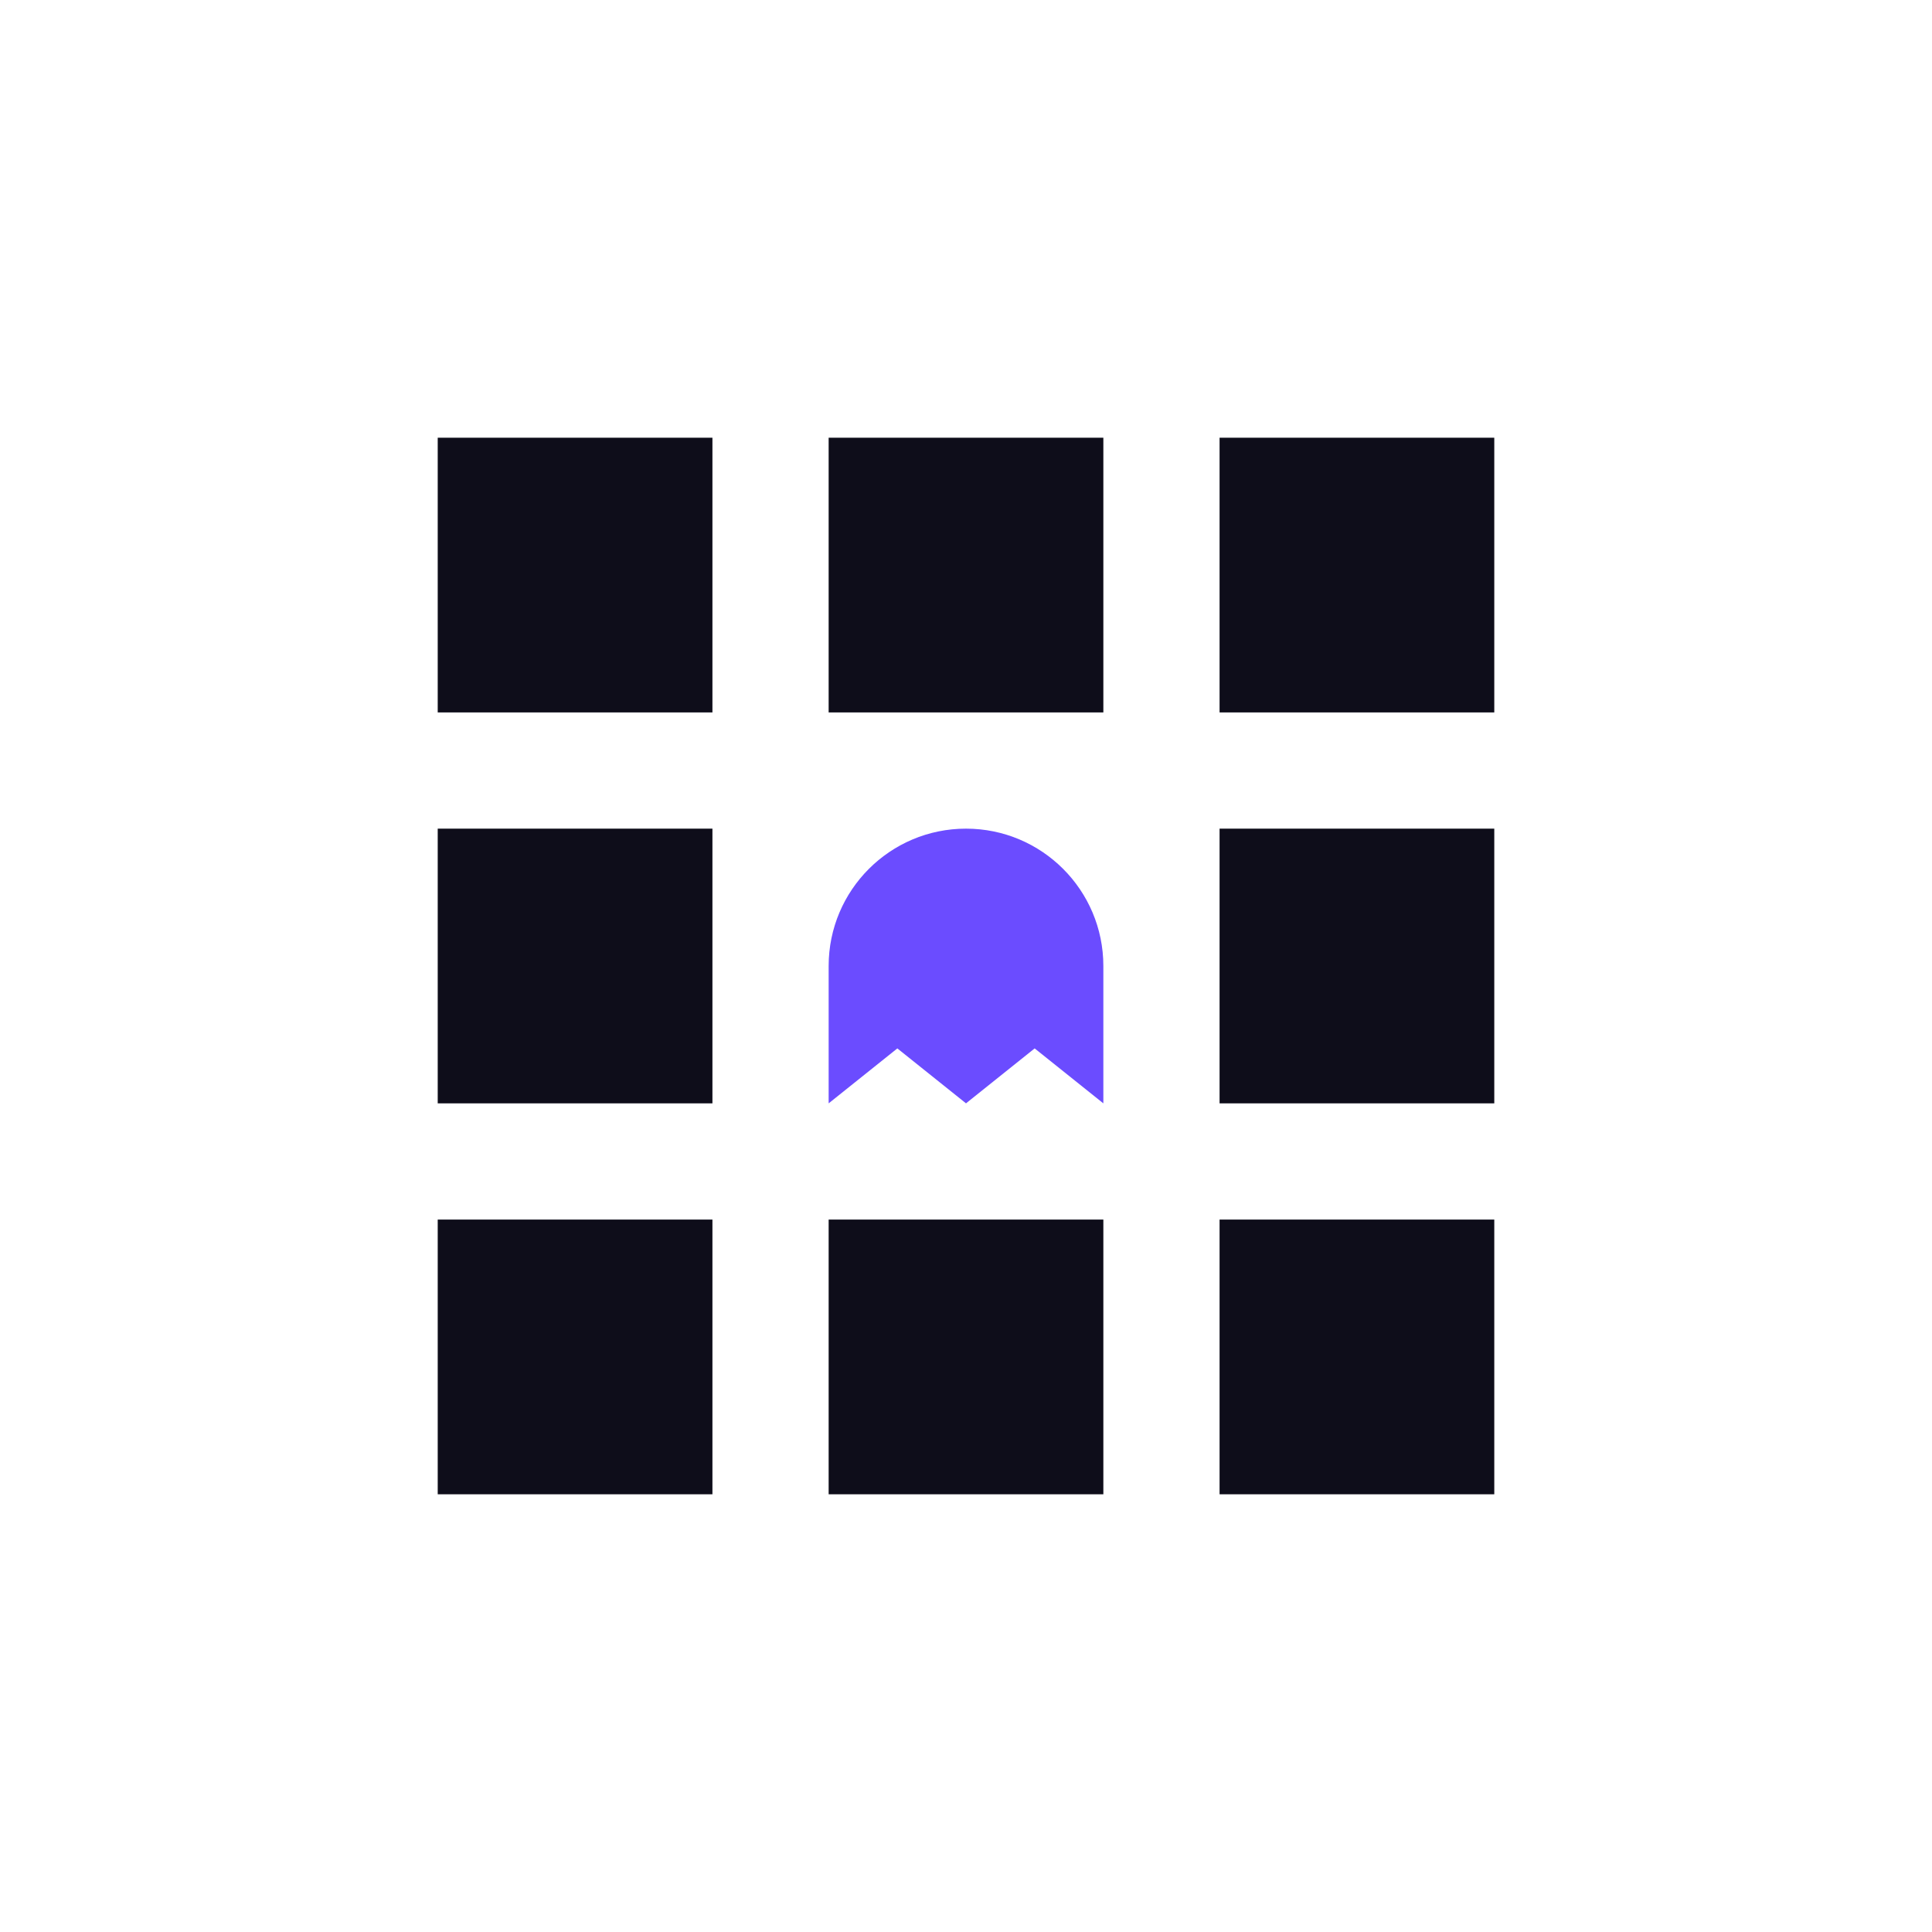
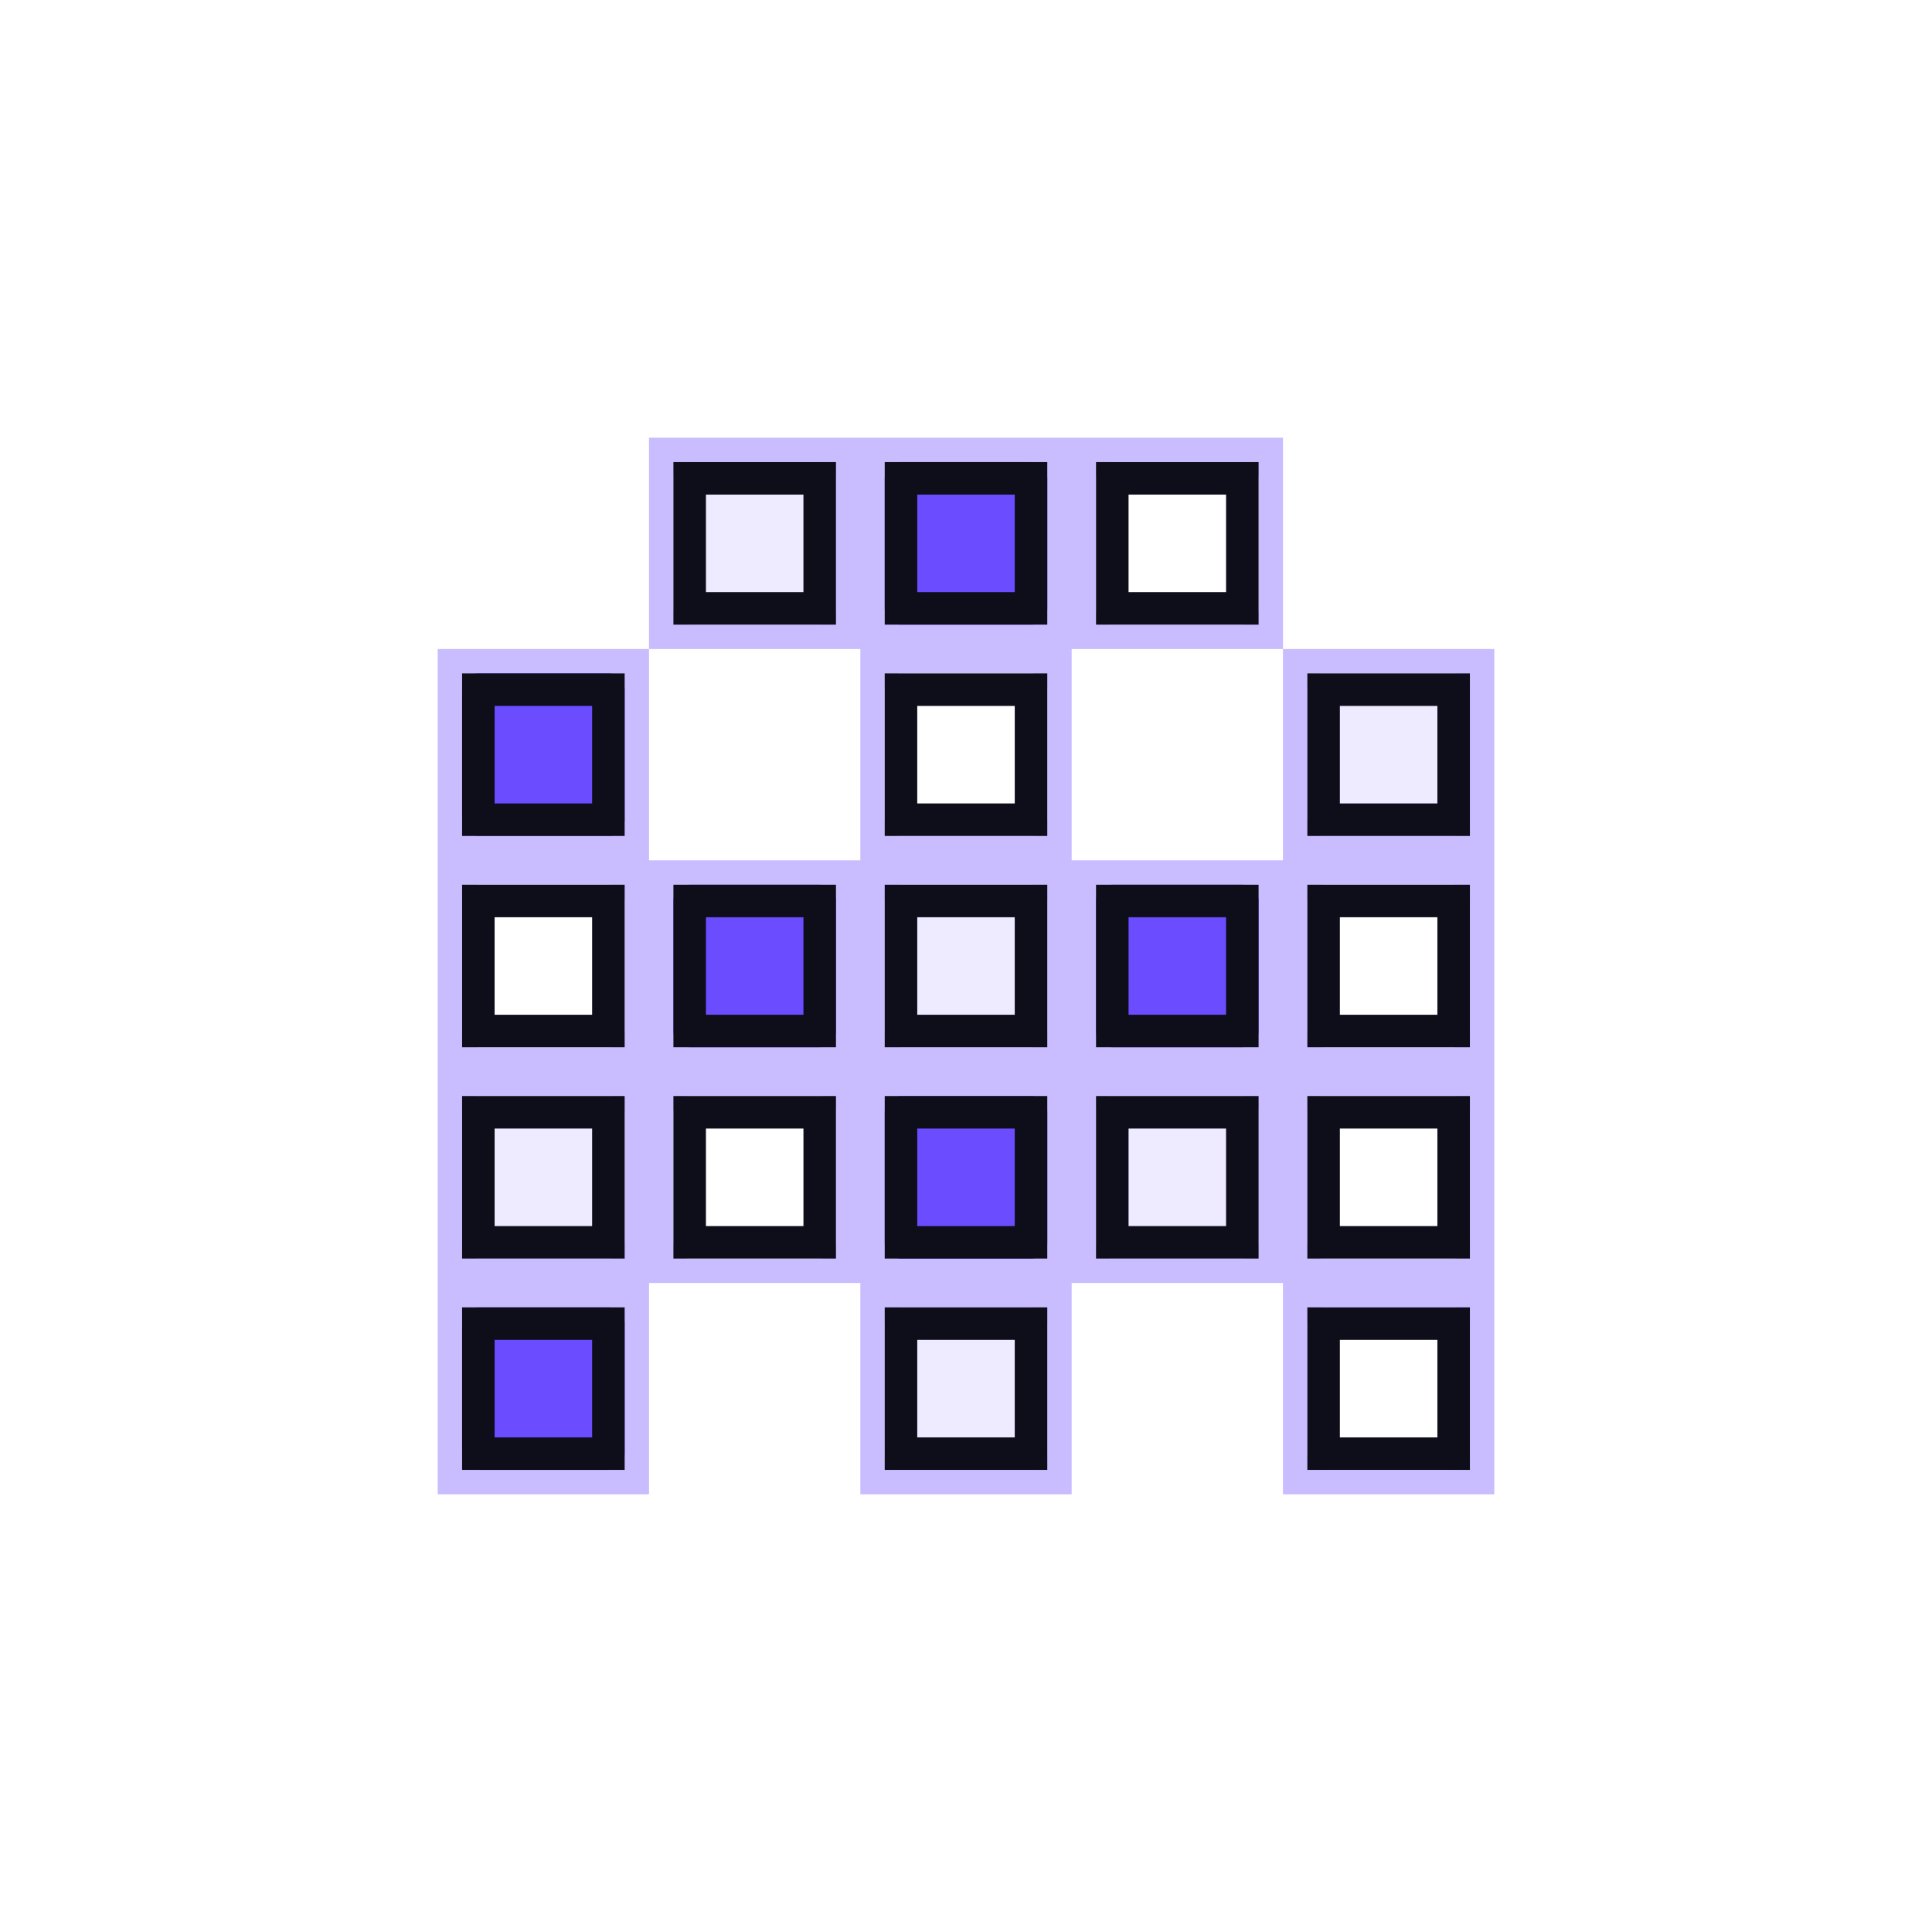
<svg xmlns="http://www.w3.org/2000/svg" viewBox="0 0 1024 1024" width="1024" height="1024">
  <rect width="1024" height="1024" fill="#FFFFFF" />
-   <g transform="translate(232 232) scale(5.6)">
-     <g fill="#0E0D1A">
-       <rect x="0" y="0" width="26" height="26" />
-       <rect x="37" y="0" width="26" height="26" />
-       <rect x="74" y="0" width="26" height="26" />
-       <rect x="0" y="37" width="26" height="26" />
-       <rect x="74" y="37" width="26" height="26" />
-       <rect x="0" y="74" width="26" height="26" />
-       <rect x="37" y="74" width="26" height="26" />
-       <rect x="74" y="74" width="26" height="26" />
-     </g>
-     <path fill="#6B4CFF" d="M37 50a13 13 0 0 1 26 0v13l-6.5-5.2-6.5 5.2-6.5-5.2-6.5 5.2z" />
+   <g transform="translate(512 512) scale(4.307692) translate(-62 -62)">
+     <path fill="#C9BCFF" fill-rule="evenodd" d="M23 -3H101V23H127V127H101V101H75V127H49V101H23V127H-3V23H23Z M23 23H49V49H23Z M75 23H101V49H75Z" />
+     <rect x="26" y="0" width="20" height="20" rx="2" fill="#EEEAFF" />
+     <rect x="28" y="2" width="16" height="16" fill="none" stroke="#0E0D1A" stroke-width="4" />
+     <rect x="52" y="0" width="20" height="20" rx="2" fill="#6B4CFF" />
+     <rect x="54" y="2" width="16" height="16" fill="none" stroke="#0E0D1A" stroke-width="4" />
+     <rect x="78" y="0" width="20" height="20" rx="2" fill="#FFFFFF" />
+     <rect x="80" y="2" width="16" height="16" fill="none" stroke="#0E0D1A" stroke-width="4" />
+     <rect x="0" y="26" width="20" height="20" rx="2" fill="#6B4CFF" />
+     <rect x="2" y="28" width="16" height="16" fill="none" stroke="#0E0D1A" stroke-width="4" />
+     <rect x="52" y="26" width="20" height="20" rx="2" fill="#FFFFFF" />
+     <rect x="54" y="28" width="16" height="16" fill="none" stroke="#0E0D1A" stroke-width="4" />
+     <rect x="104" y="26" width="20" height="20" rx="2" fill="#EEEAFF" />
+     <rect x="106" y="28" width="16" height="16" fill="none" stroke="#0E0D1A" stroke-width="4" />
+     <rect x="0" y="52" width="20" height="20" rx="2" fill="#FFFFFF" />
+     <rect x="2" y="54" width="16" height="16" fill="none" stroke="#0E0D1A" stroke-width="4" />
+     <rect x="26" y="52" width="20" height="20" rx="2" fill="#6B4CFF" />
+     <rect x="28" y="54" width="16" height="16" fill="none" stroke="#0E0D1A" stroke-width="4" />
+     <rect x="52" y="52" width="20" height="20" rx="2" fill="#EEEAFF" />
+     <rect x="54" y="54" width="16" height="16" fill="none" stroke="#0E0D1A" stroke-width="4" />
+     <rect x="78" y="52" width="20" height="20" rx="2" fill="#6B4CFF" />
+     <rect x="80" y="54" width="16" height="16" fill="none" stroke="#0E0D1A" stroke-width="4" />
+     <rect x="104" y="52" width="20" height="20" rx="2" fill="#FFFFFF" />
+     <rect x="106" y="54" width="16" height="16" fill="none" stroke="#0E0D1A" stroke-width="4" />
+     <rect x="0" y="78" width="20" height="20" rx="2" fill="#EEEAFF" />
+     <rect x="2" y="80" width="16" height="16" fill="none" stroke="#0E0D1A" stroke-width="4" />
+     <rect x="26" y="78" width="20" height="20" rx="2" fill="#FFFFFF" />
+     <rect x="28" y="80" width="16" height="16" fill="none" stroke="#0E0D1A" stroke-width="4" />
+     <rect x="52" y="78" width="20" height="20" rx="2" fill="#6B4CFF" />
+     <rect x="54" y="80" width="16" height="16" fill="none" stroke="#0E0D1A" stroke-width="4" />
+     <rect x="78" y="78" width="20" height="20" rx="2" fill="#EEEAFF" />
+     <rect x="80" y="80" width="16" height="16" fill="none" stroke="#0E0D1A" stroke-width="4" />
+     <rect x="104" y="78" width="20" height="20" rx="2" fill="#FFFFFF" />
+     <rect x="106" y="80" width="16" height="16" fill="none" stroke="#0E0D1A" stroke-width="4" />
+     <rect x="0" y="104" width="20" height="20" rx="2" fill="#6B4CFF" />
+     <rect x="2" y="106" width="16" height="16" fill="none" stroke="#0E0D1A" stroke-width="4" />
+     <rect x="52" y="104" width="20" height="20" rx="2" fill="#EEEAFF" />
+     <rect x="54" y="106" width="16" height="16" fill="none" stroke="#0E0D1A" stroke-width="4" />
+     <rect x="104" y="104" width="20" height="20" rx="2" fill="#FFFFFF" />
+     <rect x="106" y="106" width="16" height="16" fill="none" stroke="#0E0D1A" stroke-width="4" />
  </g>
</svg>
